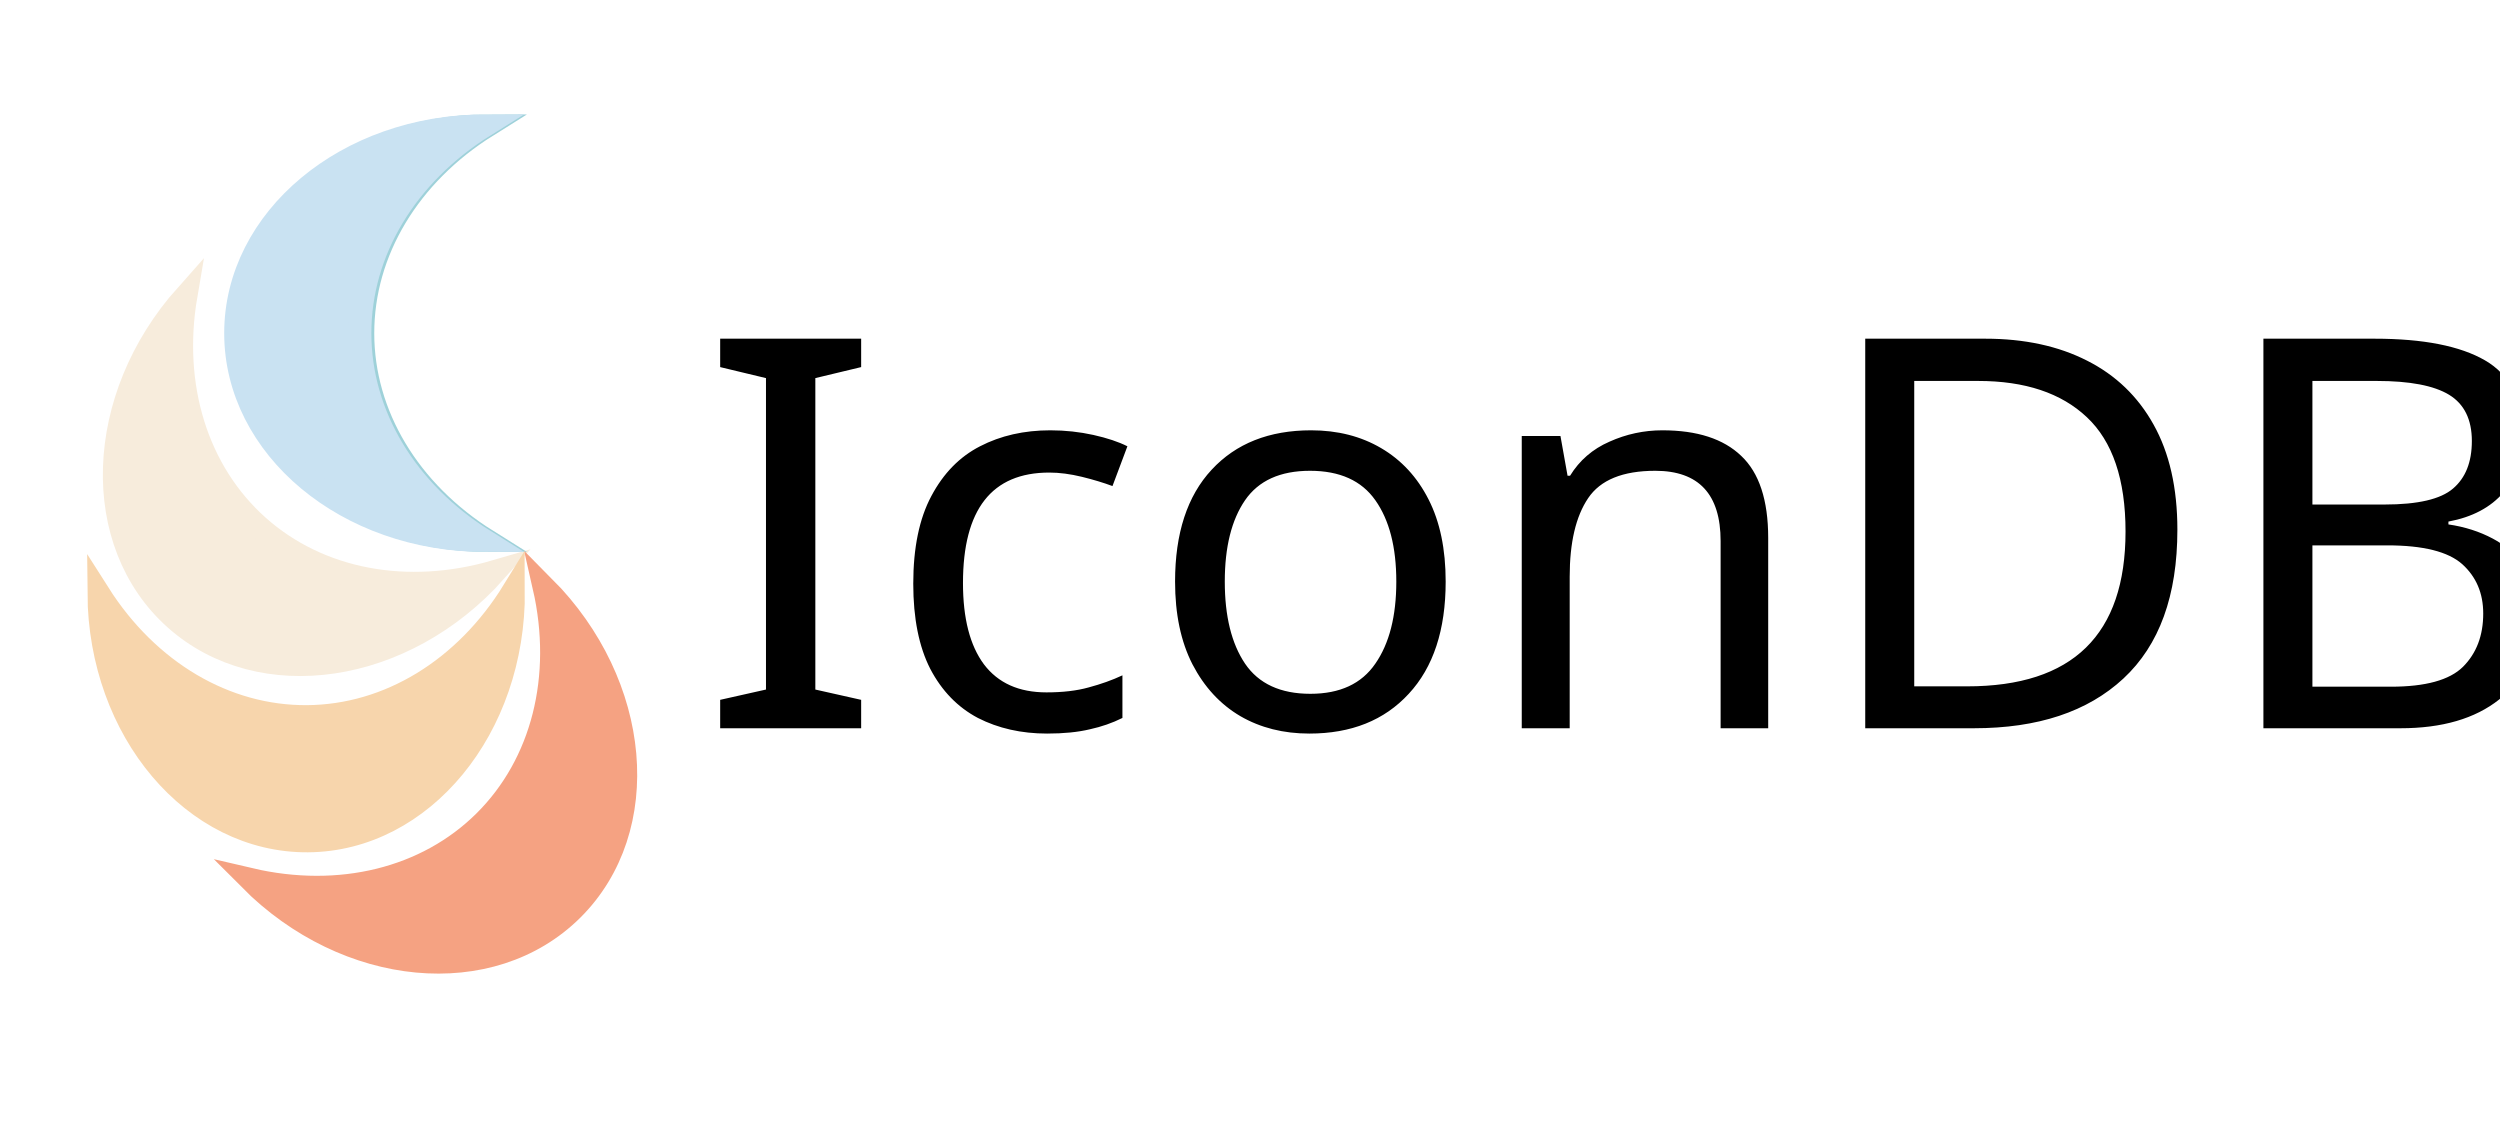
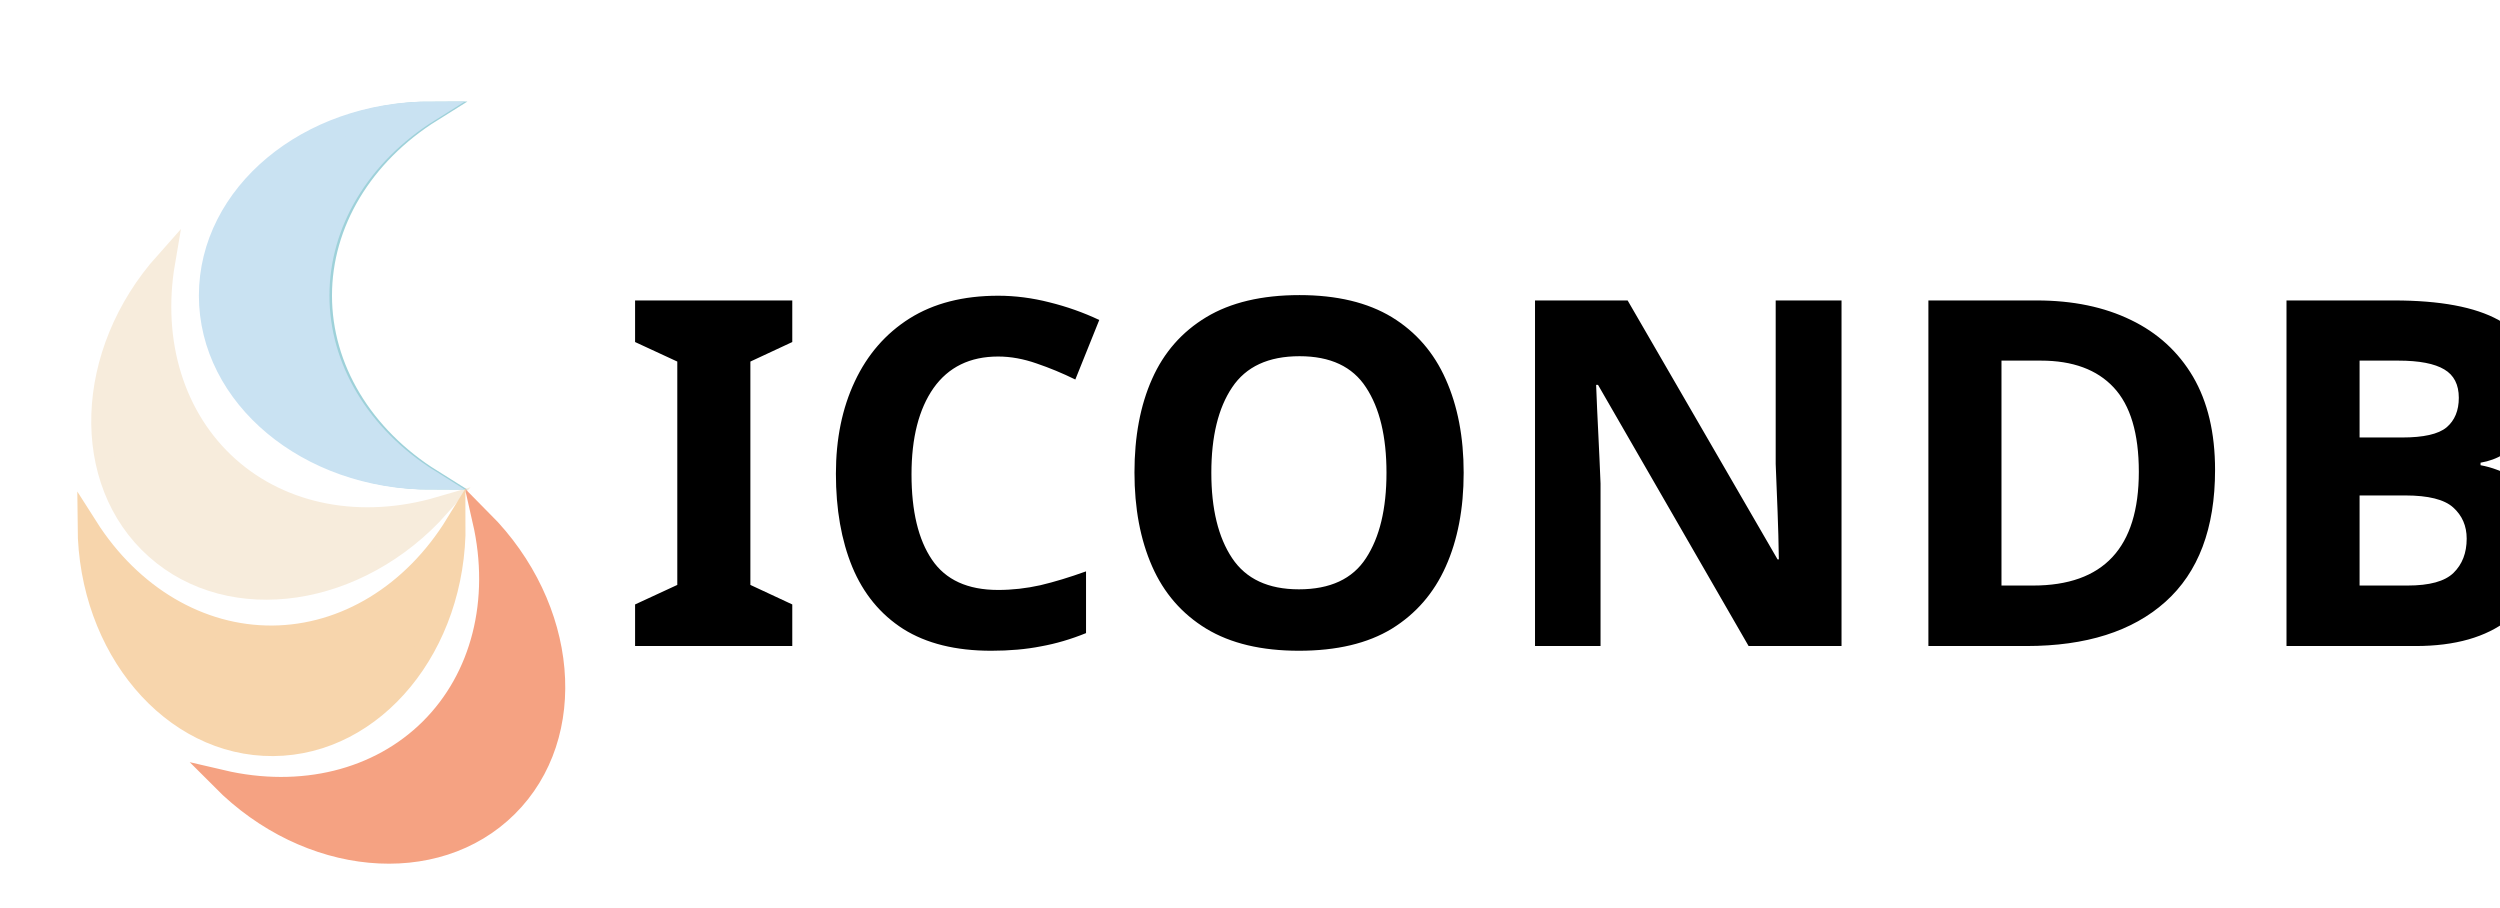
- <svg xmlns="http://www.w3.org/2000/svg" width="110" height="50">
+ <svg xmlns="http://www.w3.org/2000/svg" width="124" height="45">
  <g>
    <path fill="#000000" stroke="#32320F" opacity="NaN" d="m78.269,-30.577l44.423,0" id="svg_8" />
-     <text xml:space="preserve" text-anchor="start" font-family="'Assistant'" font-size="24" id="svg_1" y="32.043" x="30.733" stroke-width="0" stroke="#000" fill="#000000">IconDB</text>
+     <text xml:space="preserve" text-anchor="start" font-family="'Assistant'" font-size="24" font-weight="800" id="svg_1" y="32.043" x="30.733" stroke-width="0" stroke="#000" fill="#000">ICONDB</text>
    <path transform="rotate(-48.2834 11.3552 23.1506)" stroke="#f7ecdc" id="svg_6" d="m16.83,32.275l0,0c-6.046,0 -10.949,-4.084 -10.949,-9.124c0,-5.039 4.903,-9.124 10.949,-9.124l0,0c-3.446,2.154 -5.474,5.534 -5.474,9.124s2.028,6.97 5.474,9.124z" fill="#f7ecdc" />
    <path stroke="#9ed1d9" id="svg_10" d="m21.441,23.784l0,0c-6.046,0 -10.949,-4.084 -10.949,-9.124c0,-5.039 4.903,-9.124 10.949,-9.124l0,0c-3.446,2.154 -5.474,5.534 -5.474,9.124s2.028,6.97 5.474,9.124z" fill="#9ed1d9" />
    <path transform="rotate(-134.825 21.3236 36.1384)" stroke="#f5a282" id="svg_11" d="m26.798,45.262l0,0c-6.046,0 -10.949,-4.084 -10.949,-9.124c0,-5.039 4.903,-9.124 10.949,-9.124l0,0c-3.446,2.154 -5.474,5.534 -5.474,9.124s2.028,6.97 5.474,9.124z" fill="#f5a282" />
    <path transform="rotate(-90.4203 13.511 31.5267)" stroke="#f7d5ac" id="svg_13" d="m18.985,40.651l0,0c-6.046,0 -10.949,-4.084 -10.949,-9.124c0,-5.039 4.903,-9.124 10.949,-9.124l0,0c-3.446,2.154 -5.474,5.534 -5.474,9.124s2.028,6.97 5.474,9.124z" fill="#f7d5ac" />
    <path stroke="#c9e2f2" id="svg_14" d="m21.314,23.784l0,0c-6.046,0 -10.949,-4.084 -10.949,-9.124c0,-5.039 4.903,-9.124 10.949,-9.124l0,0c-3.446,2.154 -5.474,5.534 -5.474,9.124s2.028,6.97 5.474,9.124z" fill="#c9e2f2" />
  </g>
</svg>
